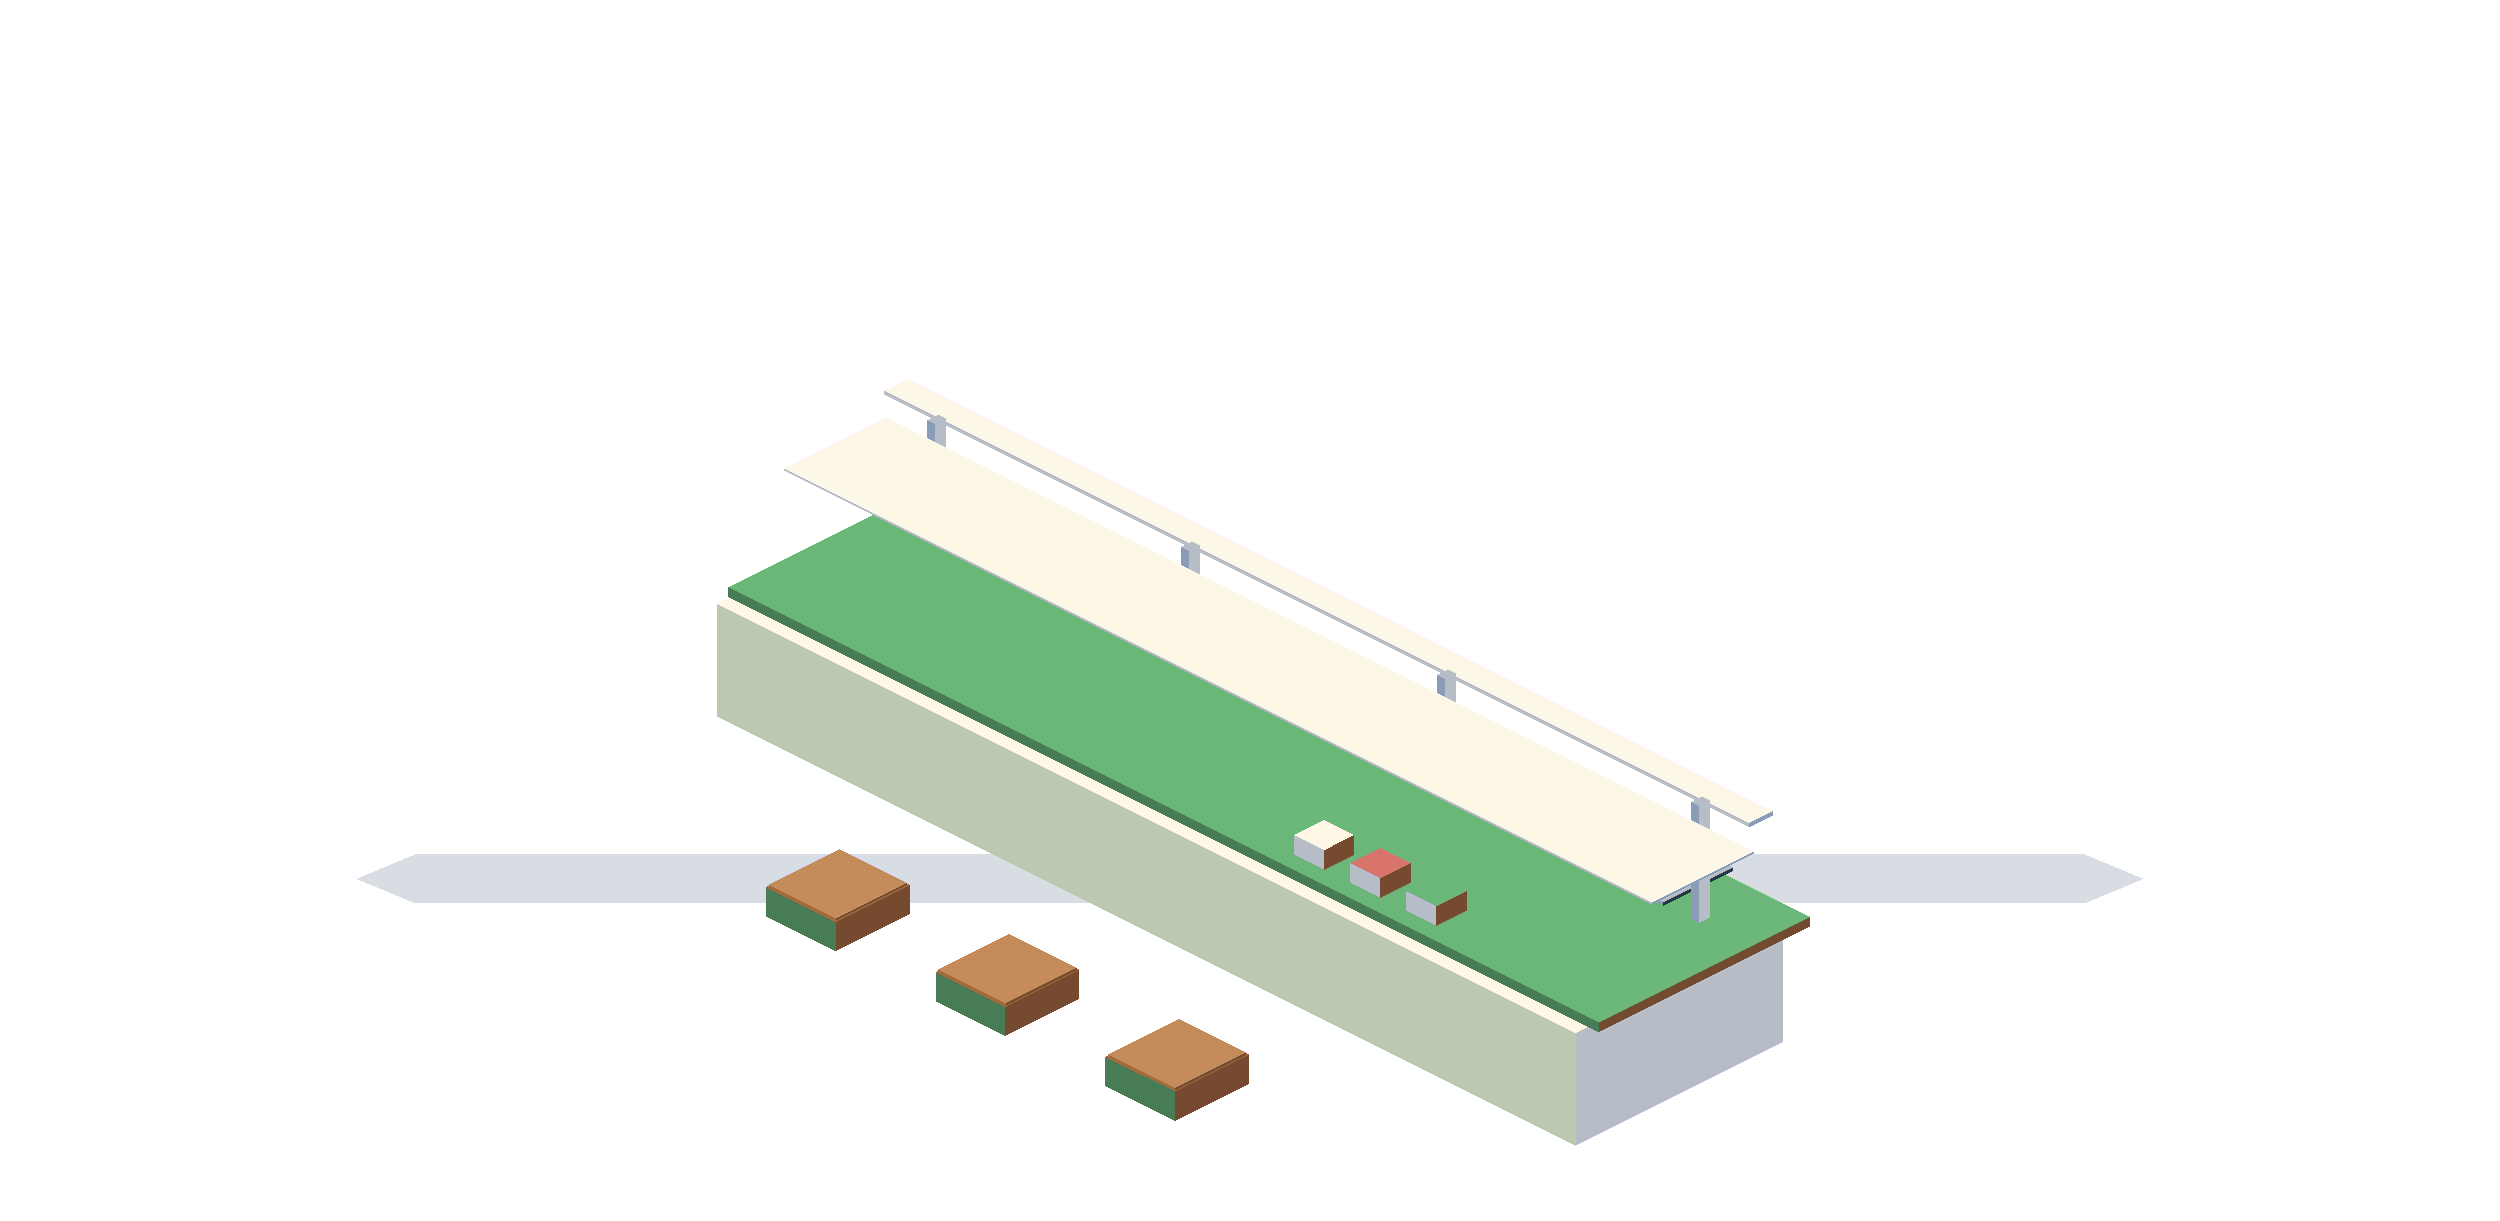
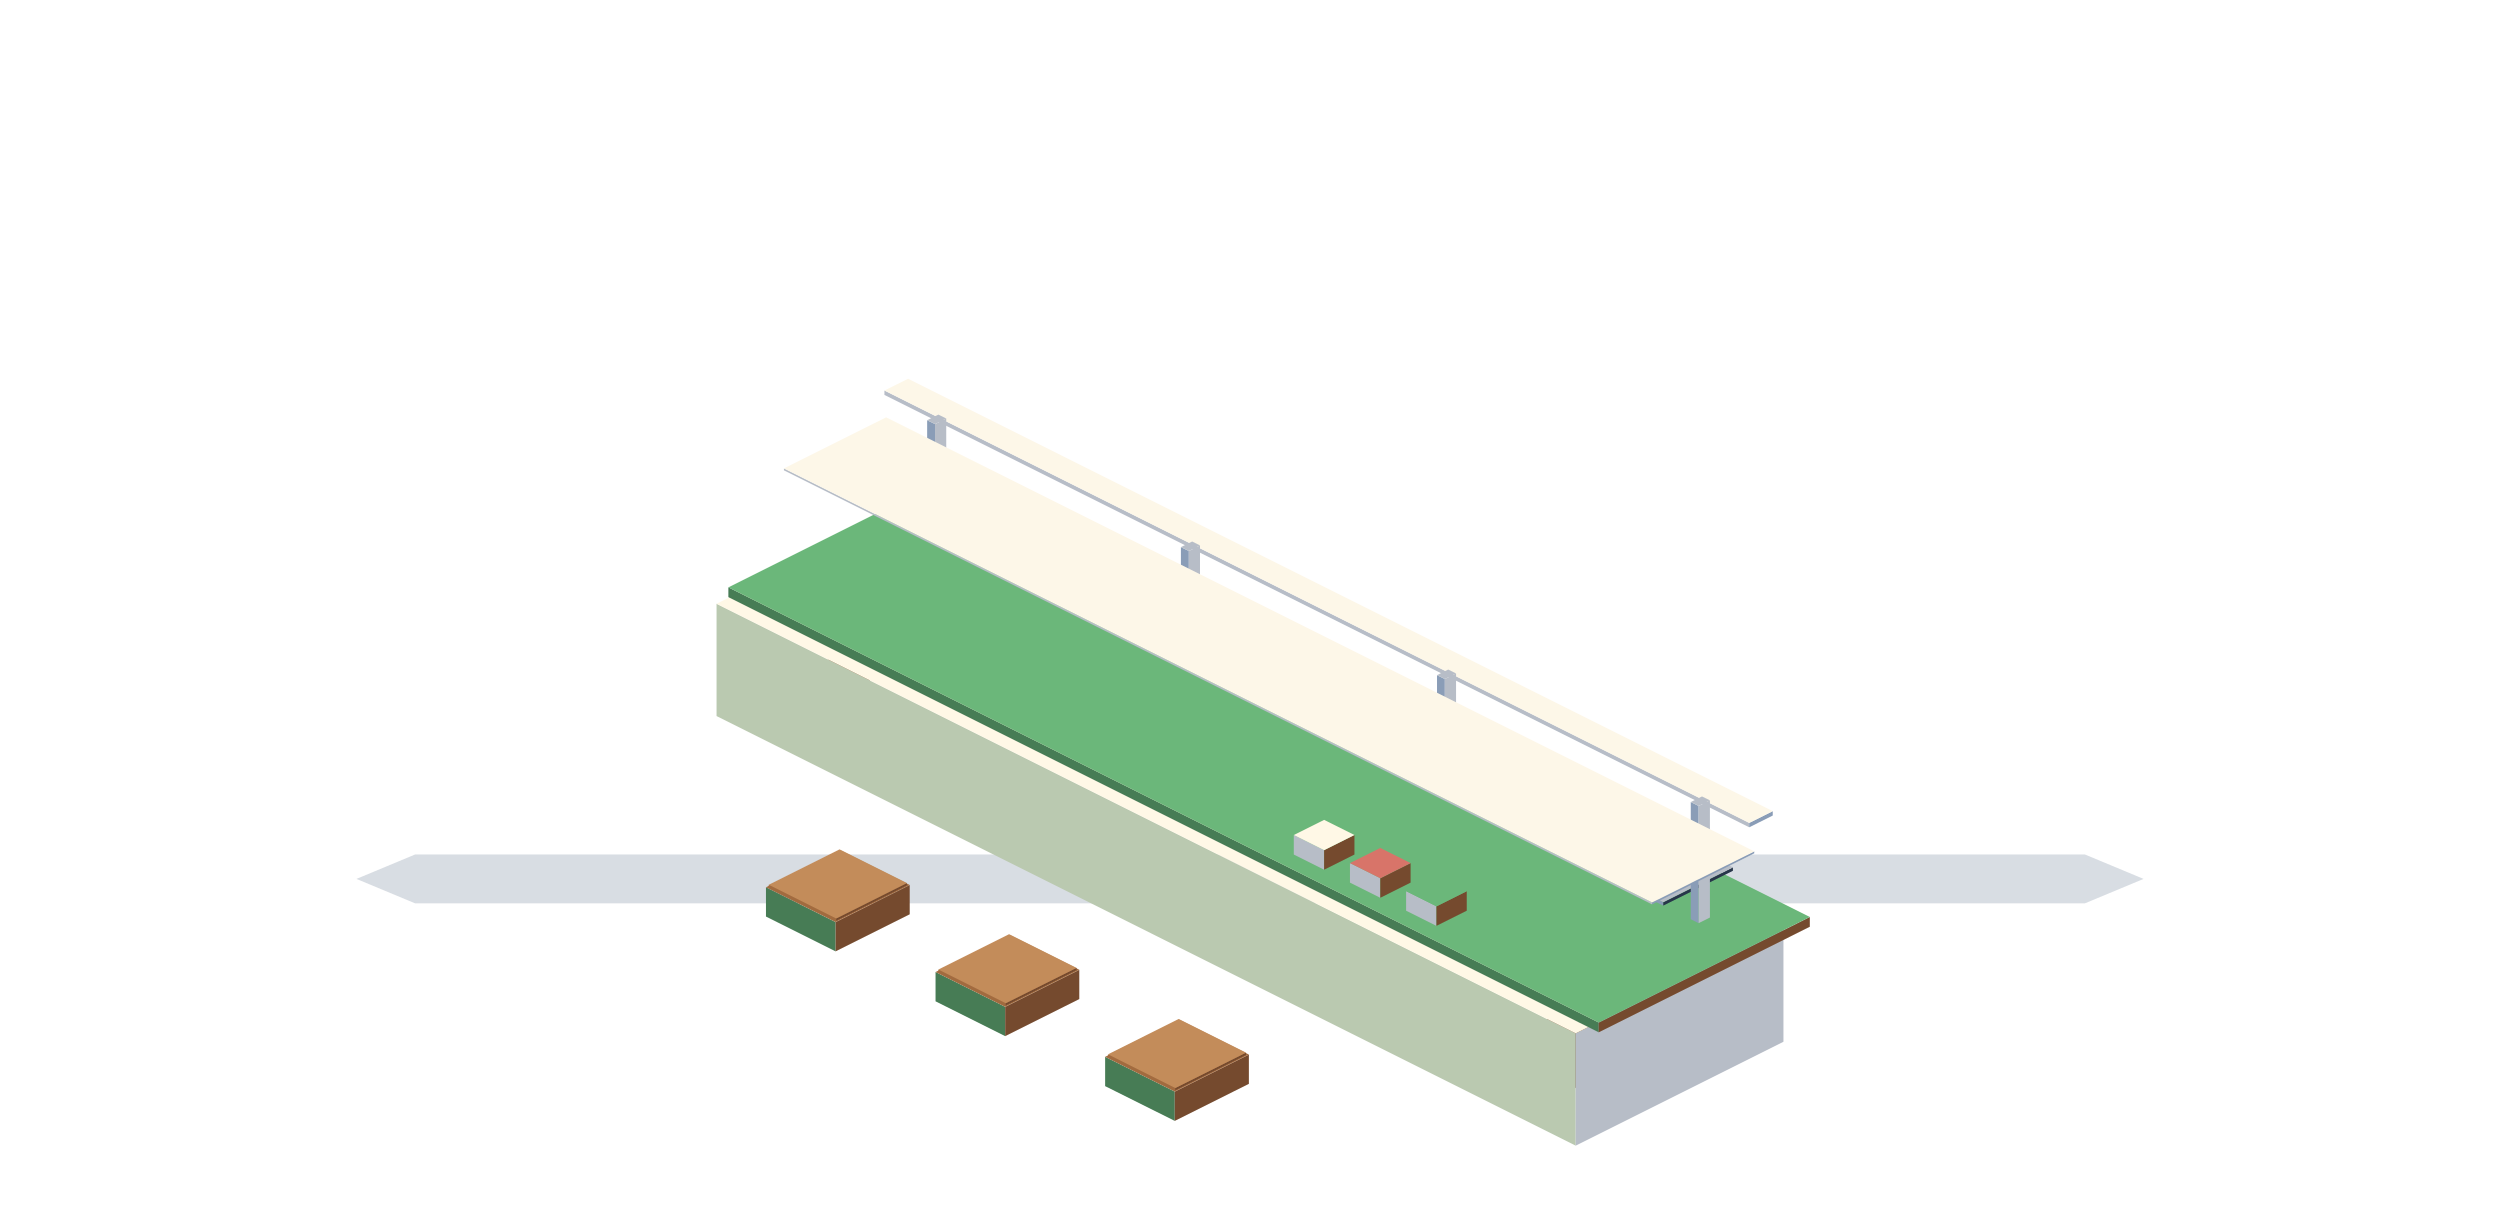
- <svg xmlns="http://www.w3.org/2000/svg" width="512" height="250" viewBox="0 0 512 250" shape-rendering="crispEdges">
+ <svg xmlns="http://www.w3.org/2000/svg" width="512" height="250" viewBox="0 0 512 250" shape-rendering="geometricPrecision">
  <polygon points="73,180 85,175 427,175 439,180 427,185 85,185" fill="#6E829944" />
  <polygon points="190.1,124.82 195.16,127.35 195.16,139.35 190.1,136.82" fill="#754A2E" />
  <polygon points="200,124.93 195.16,127.35 195.16,139.35 200,136.93" fill="#754A2E" />
  <polygon points="194.94,122.4 200,124.93 195.16,127.35 190.1,124.82" fill="#754A2E" />
  <polygon points="168.25,135.74 173.31,138.27 173.31,150.27 168.25,147.74" fill="#754A2E" />
  <polygon points="178.14,135.86 173.31,138.27 173.31,150.27 178.14,147.86" fill="#754A2E" />
  <polygon points="173.08,133.33 178.14,135.86 173.31,138.27 168.25,135.74" fill="#754A2E" />
  <polygon points="337.31,198.42 342.37,200.95 342.37,212.95 337.31,210.42" fill="#754A2E" />
  <polygon points="347.19,198.53 342.37,200.95 342.37,212.95 347.19,210.53" fill="#754A2E" />
  <polygon points="342.13,196 347.19,198.53 342.37,200.95 337.31,198.42" fill="#754A2E" />
  <polygon points="315.46,209.34 320.51,211.87 320.51,223.87 315.46,221.34" fill="#754A2E" />
  <polygon points="325.35,209.46 320.51,211.87 320.51,223.87 325.35,221.46" fill="#754A2E" />
  <polygon points="320.29,206.93 325.35,209.46 320.51,211.87 315.46,209.34" fill="#754A2E" />
  <polygon points="146.75,123.65 322.7,211.63 322.7,234.63 146.75,146.65" fill="#BAC9B0" />
  <polygon points="365.25,190.35 322.7,211.63 322.7,234.63 365.25,213.35" fill="#B7BDC7" />
  <polygon points="189.3,102.38 365.25,190.35 322.7,211.63 146.75,123.65" fill="#FFF8E6" />
  <polygon points="149.17,120.29 327.42,209.42 327.42,211.42 149.17,122.29" fill="#477C55" />
  <polygon points="370.65,187.8 327.42,209.42 327.42,211.42 370.65,189.8" fill="#754A2E" />
  <polygon points="192.41,98.67 370.65,187.8 327.42,209.42 149.17,120.29" fill="#6BB77A" />
  <polygon points="169.75,99.33 187.69,108.3 187.69,109 169.75,100.03" fill="#8A9DB7" />
  <polygon points="201.95,101.17 187.69,108.3 187.69,109 201.95,101.87" fill="#28364A" />
  <polygon points="184.01,92.19 201.95,101.17 187.69,108.3 169.75,99.33" fill="#B7BDC7" />
  <polygon points="171.82,98.55 187.23,106.26 187.23,107.26 171.82,99.55" fill="#A26B3F" />
  <polygon points="198.96,100.39 187.23,106.26 187.23,107.26 198.96,101.39" fill="#754A2E" />
  <polygon points="183.55,92.69 198.96,100.39 187.23,106.26 171.82,98.55" fill="#E6BE6A" />
  <polygon points="180.21,94.97 184.13,96.92 184.13,97.62 180.21,95.67" fill="#6BB77A" />
  <polygon points="187.34,95.31 184.13,96.92 184.13,97.62 187.34,96.01" fill="#477C55" />
  <polygon points="183.44,93.36 187.34,95.31 184.13,96.92 180.21,94.97" fill="#91C795" />
  <polygon points="181.59,98.42 185.5,100.37 185.5,101.07 181.59,99.12" fill="#6BB77A" />
  <polygon points="188.73,98.76 185.5,100.37 185.5,101.07 188.73,99.46" fill="#477C55" />
  <polygon points="184.81,96.81 188.73,98.76 185.5,100.37 181.59,98.42" fill="#91C795" />
  <polygon points="182.98,101.87 186.88,103.82 186.88,104.52 182.98,102.57" fill="#6BB77A" />
  <polygon points="190.11,102.21 186.88,103.82 186.88,104.52 190.11,102.91" fill="#477C55" />
  <polygon points="186.19,100.26 190.11,102.21 186.88,103.82 182.98,101.87" fill="#91C795" />
  <polygon points="191.6,110.25 209.54,119.22 209.54,119.92 191.6,110.95" fill="#8A9DB7" />
  <polygon points="223.8,112.09 209.54,119.22 209.54,119.92 223.8,112.79" fill="#28364A" />
  <polygon points="205.86,103.12 223.8,112.09 209.54,119.22 191.6,110.25" fill="#B7BDC7" />
  <polygon points="193.67,109.48 209.08,117.18 209.08,118.18 193.67,110.48" fill="#A26B3F" />
  <polygon points="220.81,111.32 209.08,117.18 209.08,118.18 220.81,112.32" fill="#754A2E" />
  <polygon points="205.4,103.61 220.81,111.32 209.08,117.18 193.67,109.48" fill="#D87469" />
  <polygon points="202.06,105.89 205.97,107.85 205.97,108.55 202.06,106.59" fill="#6BB77A" />
  <polygon points="209.19,106.24 205.97,107.85 205.97,108.55 209.19,106.94" fill="#477C55" />
  <polygon points="205.28,104.28 209.19,106.24 205.97,107.85 202.06,105.89" fill="#FFF8E6" />
  <polygon points="203.44,109.34 207.35,111.3 207.35,112 203.44,110.04" fill="#6BB77A" />
  <polygon points="210.57,109.69 207.35,111.3 207.35,112 210.57,110.39" fill="#477C55" />
  <polygon points="206.66,107.73 210.57,109.69 207.35,111.3 203.44,109.34" fill="#FFF8E6" />
  <polygon points="204.82,112.79 208.74,114.75 208.74,115.45 204.82,113.49" fill="#6BB77A" />
  <polygon points="211.95,113.14 208.74,114.75 208.74,115.45 211.95,113.84" fill="#477C55" />
  <polygon points="208.05,111.18 211.95,113.14 208.74,114.75 204.82,112.79" fill="#FFF8E6" />
  <polygon points="213.45,121.17 231.39,130.14 231.39,130.84 213.45,121.88" fill="#8A9DB7" />
  <polygon points="245.65,123.02 231.39,130.14 231.39,130.84 245.65,123.72" fill="#28364A" />
  <polygon points="227.71,114.05 245.65,123.02 231.39,130.14 213.45,121.17" fill="#B7BDC7" />
  <polygon points="215.52,120.4 230.93,128.11 230.93,129.11 215.52,121.4" fill="#A26B3F" />
  <polygon points="242.66,122.24 230.93,128.11 230.93,129.11 242.66,123.24" fill="#754A2E" />
  <polygon points="227.25,114.54 242.66,122.24 230.93,128.11 215.52,120.4" fill="#6BB77A" />
  <polygon points="223.91,116.82 227.82,118.77 227.82,119.47 223.91,117.52" fill="#6BB77A" />
  <polygon points="231.04,117.16 227.82,118.77 227.82,119.47 231.04,117.86" fill="#477C55" />
  <polygon points="227.13,115.21 231.04,117.16 227.82,118.77 223.91,116.82" fill="#91C795" />
  <polygon points="225.29,120.27 229.2,122.22 229.2,122.92 225.29,120.97" fill="#6BB77A" />
  <polygon points="232.43,120.61 229.2,122.22 229.2,122.92 232.43,121.31" fill="#477C55" />
  <polygon points="228.51,118.66 232.43,120.61 229.2,122.22 225.29,120.27" fill="#91C795" />
  <polygon points="226.68,123.72 230.58,125.67 230.58,126.37 226.68,124.42" fill="#6BB77A" />
  <polygon points="233.81,124.06 230.58,125.67 230.58,126.37 233.81,124.76" fill="#477C55" />
  <polygon points="229.89,122.11 233.81,124.06 230.58,125.67 226.68,123.72" fill="#91C795" />
  <polygon points="235.3,132.1 253.24,141.07 253.24,141.77 235.3,132.8" fill="#8A9DB7" />
  <polygon points="267.5,133.94 253.24,141.07 253.24,141.77 267.5,134.64" fill="#28364A" />
  <polygon points="249.56,124.97 267.5,133.94 253.24,141.07 235.3,132.1" fill="#B7BDC7" />
  <polygon points="237.37,131.33 252.78,139.03 252.78,140.03 237.37,132.33" fill="#A26B3F" />
  <polygon points="264.51,133.17 252.78,139.03 252.78,140.03 264.51,134.17" fill="#754A2E" />
  <polygon points="249.1,125.46 264.51,133.17 252.78,139.03 237.37,131.33" fill="#A26B3F" />
  <polygon points="245.76,127.74 249.67,129.7 249.67,130.4 245.76,128.44" fill="#6BB77A" />
  <polygon points="252.89,128.09 249.67,129.7 249.67,130.4 252.89,128.79" fill="#477C55" />
  <polygon points="248.98,126.13 252.89,128.09 249.67,129.7 245.76,127.74" fill="#FFF8E6" />
  <polygon points="247.14,131.19 251.05,133.15 251.05,133.85 247.14,131.89" fill="#6BB77A" />
  <polygon points="254.28,131.54 251.05,133.15 251.05,133.85 254.28,132.24" fill="#477C55" />
  <polygon points="250.36,129.58 254.28,131.54 251.05,133.15 247.14,131.19" fill="#FFF8E6" />
  <polygon points="248.52,134.64 252.44,136.6 252.44,137.3 248.52,135.34" fill="#6BB77A" />
  <polygon points="255.66,134.99 252.44,136.6 252.44,137.3 255.66,135.69" fill="#477C55" />
  <polygon points="251.75,133.03 255.66,134.99 252.44,136.6 248.52,134.64" fill="#FFF8E6" />
  <polygon points="257.15,143.02 275.09,152 275.09,152.69 257.15,143.72" fill="#8A9DB7" />
  <polygon points="289.35,144.87 275.09,152 275.09,152.69 289.35,145.56" fill="#28364A" />
  <polygon points="271.41,135.89 289.35,144.87 275.09,152 257.15,143.02" fill="#B7BDC7" />
  <polygon points="259.22,142.25 274.63,149.96 274.63,150.96 259.22,143.25" fill="#A26B3F" />
  <polygon points="286.36,144.09 274.63,149.96 274.63,150.96 286.36,145.09" fill="#754A2E" />
  <polygon points="270.95,136.39 286.36,144.09 274.63,149.96 259.22,142.25" fill="#E6BE6A" />
  <polygon points="267.62,138.67 271.52,140.62 271.52,141.32 267.62,139.37" fill="#6BB77A" />
  <polygon points="274.75,139.01 271.52,140.62 271.52,141.32 274.75,139.71" fill="#477C55" />
  <polygon points="270.83,137.06 274.75,139.01 271.52,140.62 267.62,138.67" fill="#91C795" />
  <polygon points="269,142.12 272.9,144.07 272.9,144.77 269,142.82" fill="#6BB77A" />
  <polygon points="276.13,142.46 272.9,144.07 272.9,144.77 276.13,143.16" fill="#477C55" />
  <polygon points="272.21,140.51 276.13,142.46 272.9,144.07 269,142.12" fill="#91C795" />
  <polygon points="270.38,145.57 274.28,147.52 274.28,148.22 270.38,146.27" fill="#6BB77A" />
  <polygon points="277.5,145.91 274.28,147.52 274.28,148.22 277.5,146.61" fill="#477C55" />
  <polygon points="273.59,143.96 277.5,145.91 274.28,147.52 270.38,145.57" fill="#91C795" />
  <polygon points="279,153.95 296.94,162.92 296.94,163.62 279,154.65" fill="#8A9DB7" />
  <polygon points="311.2,155.79 296.94,162.92 296.94,163.62 311.2,156.49" fill="#28364A" />
  <polygon points="293.26,146.82 311.2,155.79 296.94,162.92 279,153.95" fill="#B7BDC7" />
  <polygon points="281.07,153.18 296.48,160.88 296.48,161.88 281.07,154.18" fill="#A26B3F" />
  <polygon points="308.21,155.02 296.48,160.88 296.48,161.88 308.21,156.02" fill="#754A2E" />
  <polygon points="292.8,147.31 308.21,155.02 296.48,160.88 281.07,153.18" fill="#D87469" />
  <polygon points="289.47,149.59 293.38,151.55 293.38,152.25 289.47,150.29" fill="#6BB77A" />
  <polygon points="296.6,149.94 293.38,151.55 293.38,152.25 296.6,150.64" fill="#477C55" />
  <polygon points="292.69,147.98 296.6,149.94 293.38,151.55 289.47,149.59" fill="#FFF8E6" />
  <polygon points="290.85,153.04 294.75,155 294.75,155.7 290.85,153.74" fill="#6BB77A" />
  <polygon points="297.98,153.39 294.75,155 294.75,155.7 297.98,154.09" fill="#477C55" />
  <polygon points="294.06,151.43 297.98,153.39 294.75,155 290.85,153.04" fill="#FFF8E6" />
  <polygon points="292.23,156.49 296.13,158.45 296.13,159.15 292.23,157.19" fill="#6BB77A" />
  <polygon points="299.36,156.84 296.13,158.45 296.13,159.15 299.36,157.54" fill="#477C55" />
  <polygon points="295.44,154.88 299.36,156.84 296.13,158.45 292.23,156.49" fill="#FFF8E6" />
  <polygon points="300.85,164.88 318.79,173.84 318.79,174.54 300.85,165.57" fill="#8A9DB7" />
  <polygon points="333.05,166.71 318.79,173.84 318.79,174.54 333.05,167.41" fill="#28364A" />
  <polygon points="315.11,157.75 333.05,166.71 318.79,173.84 300.85,164.88" fill="#B7BDC7" />
  <polygon points="302.92,164.11 318.33,171.81 318.33,172.81 302.92,165.11" fill="#A26B3F" />
  <polygon points="330.06,165.94 318.33,171.81 318.33,172.81 330.06,166.94" fill="#754A2E" />
  <polygon points="314.65,158.24 330.06,165.94 318.33,171.81 302.92,164.11" fill="#6BB77A" />
  <polygon points="311.31,160.52 315.22,162.47 315.22,163.17 311.31,161.22" fill="#6BB77A" />
  <polygon points="318.44,160.86 315.22,162.47 315.22,163.17 318.44,161.56" fill="#477C55" />
  <polygon points="314.53,158.91 318.44,160.86 315.22,162.47 311.31,160.52" fill="#91C795" />
  <polygon points="312.69,163.97 316.6,165.92 316.6,166.62 312.69,164.67" fill="#6BB77A" />
  <polygon points="319.82,164.31 316.6,165.92 316.6,166.62 319.82,165.01" fill="#477C55" />
  <polygon points="315.91,162.36 319.82,164.31 316.6,165.92 312.69,163.97" fill="#91C795" />
  <polygon points="314.07,167.42 317.99,169.37 317.99,170.07 314.07,168.12" fill="#6BB77A" />
  <polygon points="321.2,167.76 317.99,169.37 317.99,170.07 321.2,168.46" fill="#477C55" />
  <polygon points="317.29,165.81 321.2,167.76 317.99,169.37 314.07,167.42" fill="#91C795" />
  <polygon points="322.7,175.8 340.64,184.77 340.64,185.47 322.7,176.5" fill="#8A9DB7" />
  <polygon points="354.9,177.64 340.64,184.77 340.64,185.47 354.9,178.34" fill="#28364A" />
  <polygon points="336.96,168.67 354.9,177.64 340.64,184.77 322.7,175.8" fill="#B7BDC7" />
  <polygon points="324.77,175.03 340.18,182.74 340.18,183.74 324.77,176.03" fill="#A26B3F" />
  <polygon points="351.91,176.87 340.18,182.74 340.18,183.74 351.91,177.87" fill="#754A2E" />
  <polygon points="336.5,169.16 351.91,176.87 340.18,182.74 324.77,175.03" fill="#A26B3F" />
  <polygon points="333.16,171.44 337.07,173.4 337.07,174.1 333.16,172.14" fill="#6BB77A" />
  <polygon points="340.29,171.79 337.07,173.4 337.07,174.1 340.29,172.49" fill="#477C55" />
  <polygon points="336.38,169.83 340.29,171.79 337.07,173.4 333.16,171.44" fill="#FFF8E6" />
  <polygon points="334.54,174.89 338.45,176.85 338.45,177.55 334.54,175.59" fill="#6BB77A" />
  <polygon points="341.68,175.24 338.45,176.85 338.45,177.55 341.68,175.94" fill="#477C55" />
  <polygon points="337.76,173.28 341.68,175.24 338.45,176.85 334.54,174.89" fill="#FFF8E6" />
  <polygon points="335.93,178.34 339.83,180.3 339.83,181 335.93,179.04" fill="#6BB77A" />
  <polygon points="343.06,178.69 339.83,180.3 339.83,181 343.06,179.39" fill="#477C55" />
  <polygon points="339.14,176.73 343.06,178.69 339.83,180.3 335.93,178.34" fill="#FFF8E6" />
  <polygon points="181.13,79.98 358.24,168.53 358.24,169.43 181.13,80.88" fill="#B7BDC7" />
  <polygon points="363.06,166.12 358.24,168.53 358.24,169.43 363.06,167.02" fill="#8A9DB7" />
  <polygon points="185.97,77.57 363.06,166.12 358.24,168.53 181.13,79.98" fill="#FDF7E8" />
  <polygon points="189.88,86.06 191.49,86.86 191.49,110.86 189.88,110.06" fill="#8A9DB7" />
  <polygon points="193.79,85.71 191.49,86.86 191.49,110.86 193.79,109.71" fill="#B7BDC7" />
  <polygon points="192.18,84.91 193.79,85.71 191.49,86.86 189.88,86.06" fill="#B7BDC7" />
  <polygon points="241.85,112.05 243.47,112.85 243.47,136.85 241.85,136.05" fill="#8A9DB7" />
  <polygon points="245.76,111.7 243.47,112.85 243.47,136.85 245.76,135.7" fill="#B7BDC7" />
  <polygon points="244.16,110.9 245.76,111.7 243.47,112.85 241.85,112.05" fill="#B7BDC7" />
  <polygon points="294.3,138.27 295.9,139.07 295.9,163.07 294.3,162.27" fill="#8A9DB7" />
  <polygon points="298.2,137.92 295.9,139.07 295.9,163.07 298.2,161.92" fill="#B7BDC7" />
  <polygon points="296.6,137.12 298.2,137.92 295.9,139.07 294.3,138.27" fill="#B7BDC7" />
  <polygon points="346.27,164.26 347.88,165.06 347.88,189.06 346.27,188.26" fill="#8A9DB7" />
  <polygon points="350.19,163.91 347.88,165.06 347.88,189.06 350.19,187.91" fill="#B7BDC7" />
  <polygon points="348.57,163.11 350.19,163.91 347.88,165.06 346.27,164.26" fill="#B7BDC7" />
  <polygon points="160.55,95.93 338.34,184.82 338.34,185.22 160.55,96.33" fill="#B7BDC7" />
  <polygon points="359.27,174.36 338.34,184.82 338.34,185.22 359.27,174.76" fill="#8A9DB7" />
  <polygon points="181.48,85.47 359.27,174.36 338.34,184.82 160.55,95.93" fill="#FDF7E8" />
  <polygon points="264.97,171.01 271.18,174.12 271.18,178.12 264.97,175.01" fill="#B7BDC7" />
  <polygon points="277.39,171.01 271.18,174.12 271.18,178.12 277.39,175.01" fill="#754A2E" />
  <polygon points="271.18,167.91 277.39,171.01 271.18,174.12 264.97,171.01" fill="#FFF8E6" />
  <polygon points="276.47,176.76 282.68,179.87 282.68,183.87 276.47,180.76" fill="#B7BDC7" />
  <polygon points="288.89,176.76 282.68,179.87 282.68,183.87 288.89,180.76" fill="#754A2E" />
  <polygon points="282.68,173.66 288.89,176.76 282.68,179.87 276.47,176.76" fill="#D87469" />
  <polygon points="287.97,182.51 294.18,185.62 294.18,189.62 287.97,186.51" fill="#B7BDC7" />
  <polygon points="300.39,182.51 294.18,185.62 294.18,189.62 300.39,186.51" fill="#754A2E" />
  <polygon points="294.18,179.41 300.39,182.51 294.18,185.62 287.97,182.51" fill="#6BB77A" />
  <polygon points="156.87,181.71 171.13,188.84 171.13,194.84 156.87,187.71" fill="#477C55" />
  <polygon points="186.31,181.25 171.13,188.84 171.13,194.84 186.31,187.25" fill="#754A2E" />
  <polygon points="172.05,174.12 186.31,181.25 171.13,188.84 156.87,181.71" fill="#A26B3F" />
  <polygon points="157.44,181.2 171.25,188.1 171.25,188.55 157.44,181.65" fill="#A26B3F" />
  <polygon points="185.74,180.85 171.25,188.1 171.25,188.55 185.74,181.3" fill="#754A2E" />
  <polygon points="171.94,173.95 185.74,180.85 171.25,188.1 157.44,181.2" fill="#C38C5A" />
  <polygon points="191.6,199.07 205.86,206.2 205.86,212.2 191.6,205.07" fill="#477C55" />
  <polygon points="221.04,198.61 205.86,206.2 205.86,212.2 221.04,204.61" fill="#754A2E" />
  <polygon points="206.78,191.48 221.04,198.61 205.86,206.2 191.6,199.07" fill="#A26B3F" />
  <polygon points="192.18,198.56 205.97,205.46 205.97,205.91 192.18,199.01" fill="#A26B3F" />
  <polygon points="220.47,198.22 205.97,205.46 205.97,205.91 220.47,198.67" fill="#754A2E" />
  <polygon points="206.66,191.32 220.47,198.22 205.97,205.46 192.18,198.56" fill="#C38C5A" />
  <polygon points="226.33,216.44 240.59,223.56 240.59,229.56 226.33,222.44" fill="#477C55" />
  <polygon points="255.77,215.97 240.59,223.56 240.59,229.56 255.77,221.97" fill="#754A2E" />
  <polygon points="241.51,208.84 255.77,215.97 240.59,223.56 226.33,216.44" fill="#A26B3F" />
  <polygon points="226.91,215.93 240.7,222.83 240.7,223.28 226.91,216.38" fill="#A26B3F" />
  <polygon points="255.19,215.58 240.7,222.83 240.7,223.28 255.19,216.03" fill="#754A2E" />
  <polygon points="241.39,208.68 255.19,215.58 240.7,222.83 226.91,215.93" fill="#C38C5A" />
</svg>
